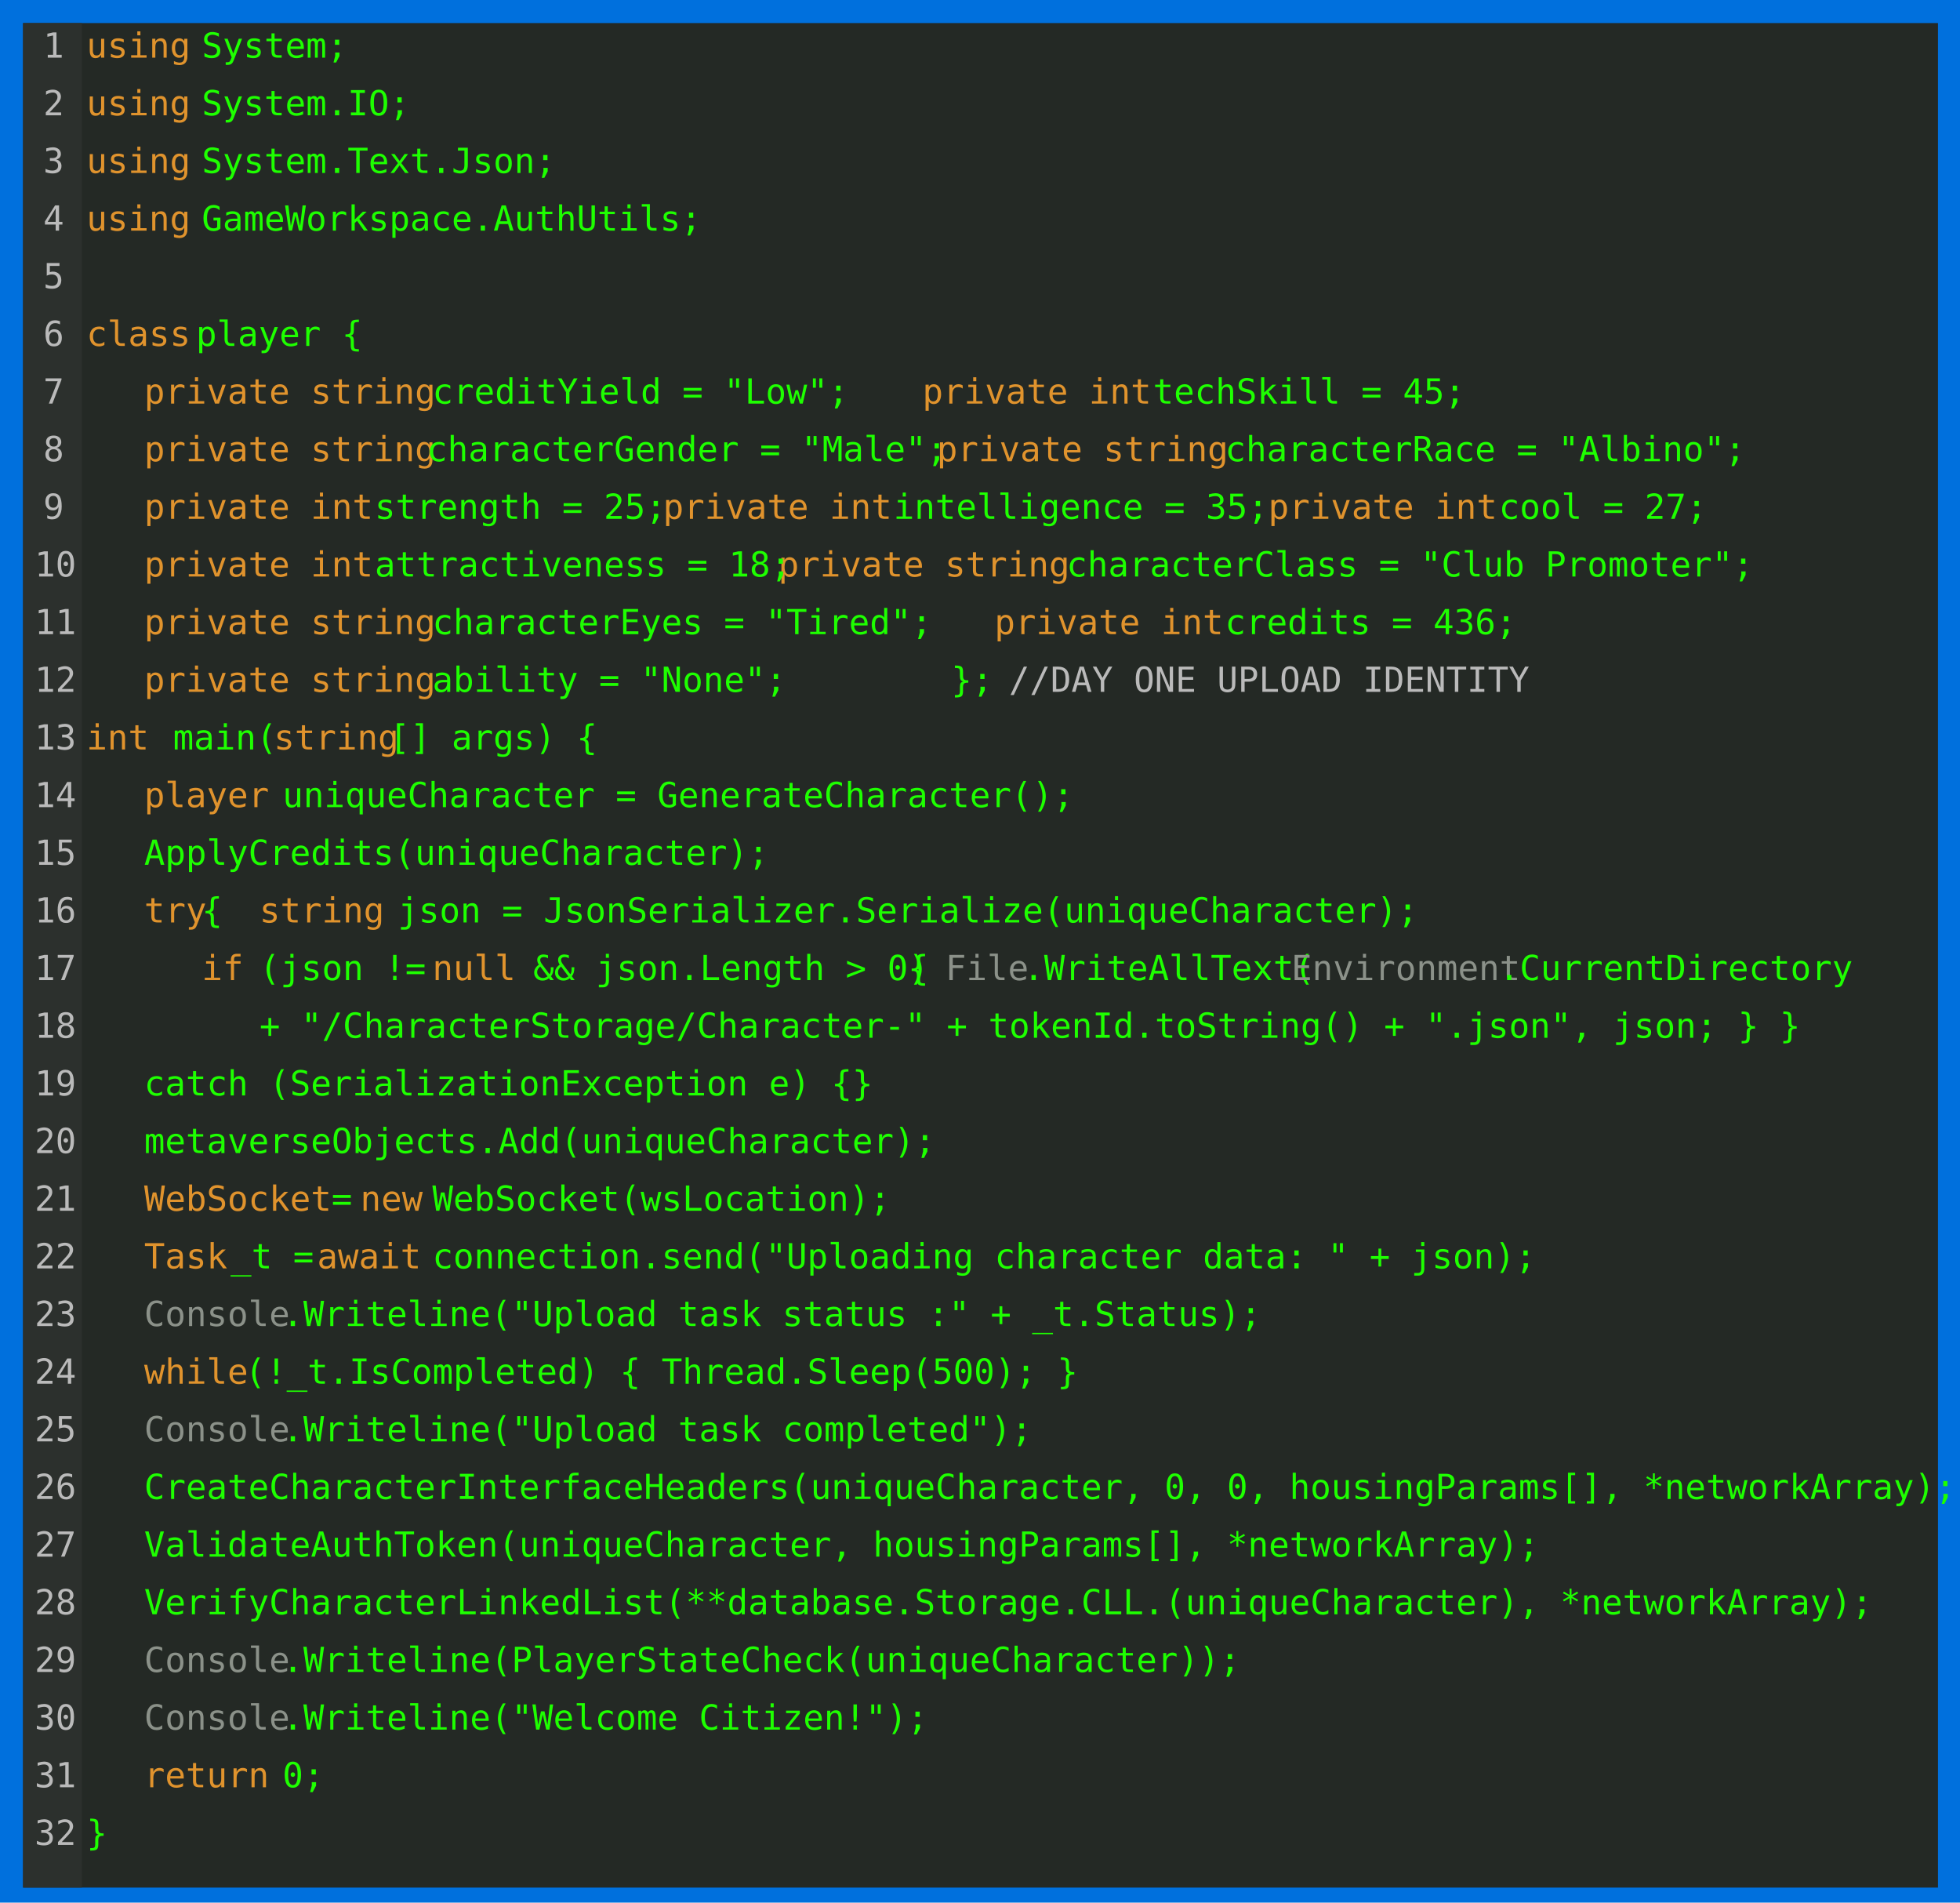
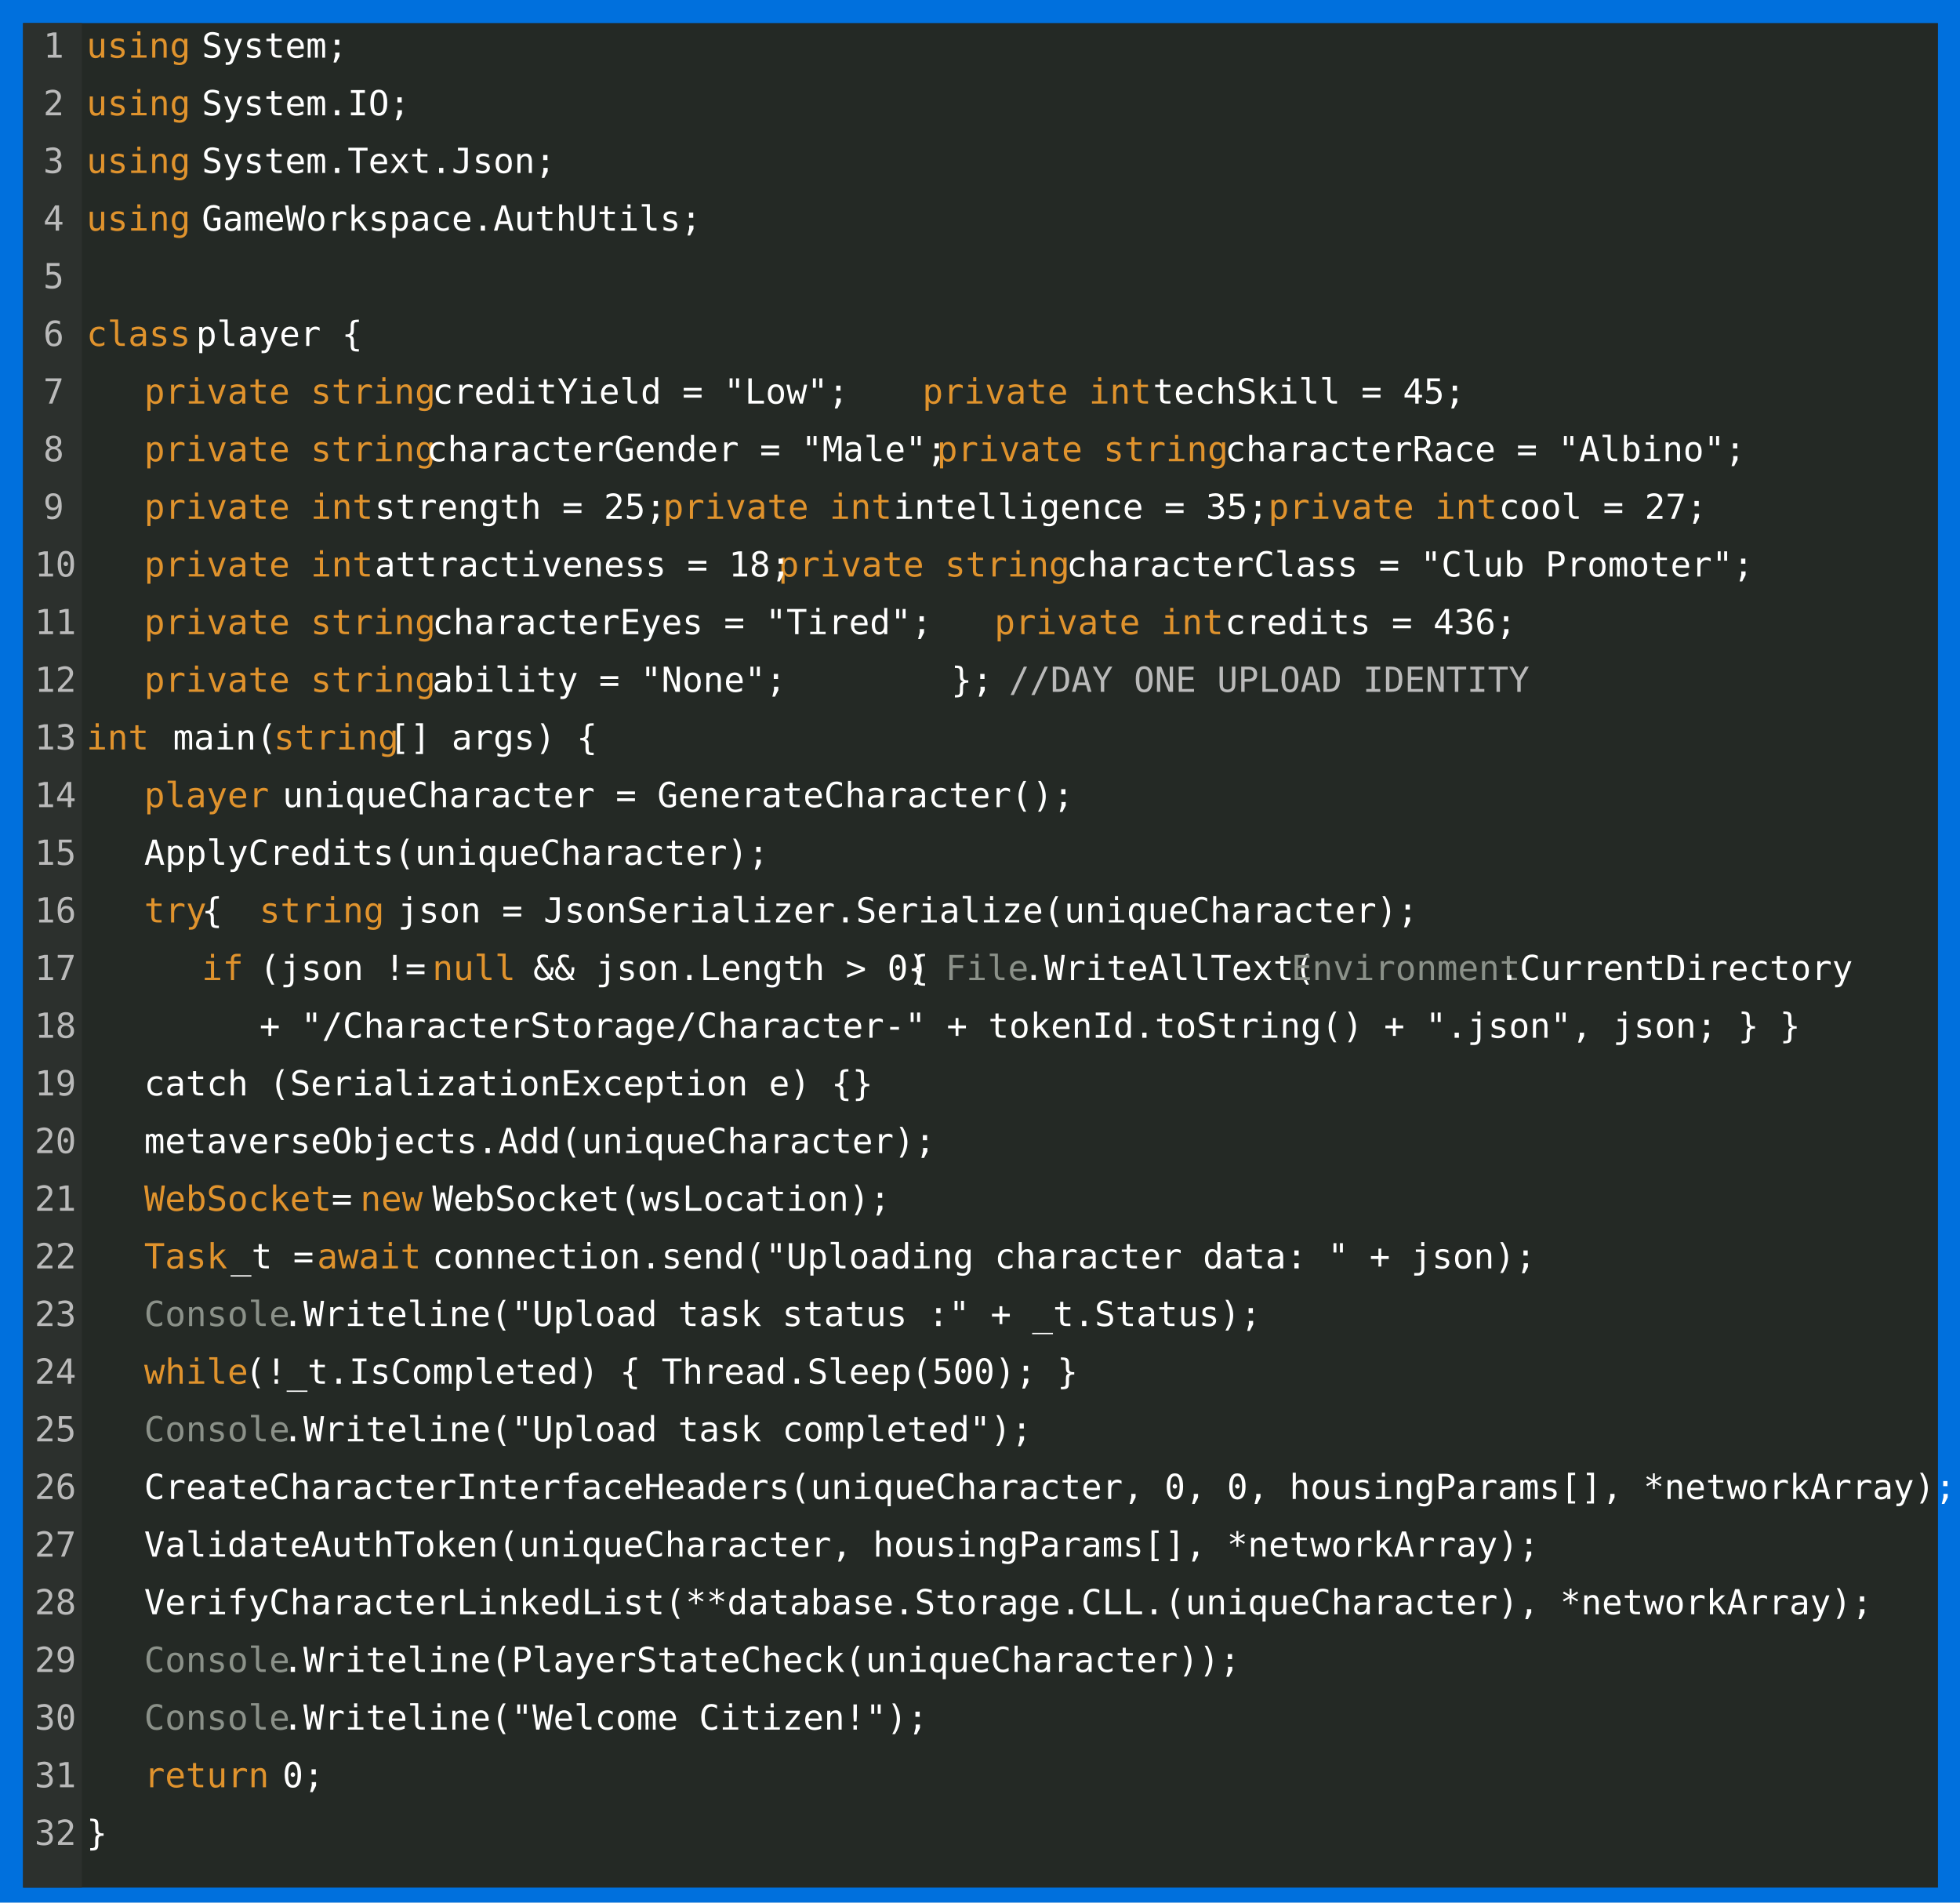
<svg xmlns="http://www.w3.org/2000/svg" preserveAspectRatio="xMinYMin meet" viewBox="0 0 680 660">
  <style>.lineCount { fill: #BABABA; font-family: consolas; font-size: 12px; }</style>
  <style>.global { fill: #8B9189; font-family: consolas; font-size: 12px; }</style>
  <style>.keyword { fill: #e0932d; font-family: consolas; font-size: 12px; }</style>
-   <style>.base { fill: #1eff00; font-family: consolas; font-size: 12px; }</style>
+   <style>.base { fill: white; font-family: consolas; font-size: 12px; }</style>
  <rect width="100%" height="100%" fill="#0070dd" />
  <rect x="8" y="8" width="97.7%" height="98%" fill="#242925" />
  <rect x="8" y="8" width="3%" height="98%" fill="#2c302d" />
  <text x="15" y="20" class="lineCount">1</text>
  <text x="15" y="40" class="lineCount">2</text>
  <text x="15" y="60" class="lineCount">3</text>
  <text x="15" y="80" class="lineCount">4</text>
  <text x="15" y="100" class="lineCount">5</text>
  <text x="15" y="120" class="lineCount">6</text>
  <text x="15" y="140" class="lineCount">7</text>
  <text x="15" y="160" class="lineCount">8</text>
  <text x="15" y="180" class="lineCount">9</text>
  <text x="12" y="200" class="lineCount">10</text>
  <text x="12" y="220" class="lineCount">11</text>
  <text x="12" y="240" class="lineCount">12</text>
  <text x="12" y="260" class="lineCount">13</text>
  <text x="12" y="280" class="lineCount">14</text>
  <text x="12" y="300" class="lineCount">15</text>
  <text x="12" y="320" class="lineCount">16</text>
  <text x="12" y="340" class="lineCount">17</text>
  <text x="12" y="360" class="lineCount">18</text>
  <text x="12" y="380" class="lineCount">19</text>
  <text x="12" y="400" class="lineCount">20</text>
  <text x="12" y="420" class="lineCount">21</text>
  <text x="12" y="440" class="lineCount">22</text>
  <text x="12" y="460" class="lineCount">23</text>
  <text x="12" y="480" class="lineCount">24</text>
  <text x="12" y="500" class="lineCount">25</text>
  <text x="12" y="520" class="lineCount">26</text>
  <text x="12" y="540" class="lineCount">27</text>
  <text x="12" y="560" class="lineCount">28</text>
  <text x="12" y="580" class="lineCount">29</text>
  <text x="12" y="600" class="lineCount">30</text>
  <text x="12" y="620" class="lineCount">31</text>
  <text x="12" y="640" class="lineCount">32</text>
  <text x="30" y="20" class="keyword">using</text>
  <text x="70" y="20" class="base">System;</text>
  <text x="30" y="40" class="keyword">using</text>
  <text x="70" y="40" class="base">System.IO;</text>
  <text x="30" y="60" class="keyword">using</text>
  <text x="70" y="60" class="base">System.Text.Json;</text>
  <text x="30" y="80" class="keyword">using</text>
  <text x="70" y="80" class="base">GameWorkspace.AuthUtils;</text>
  <text x="30" y="120" class="keyword">class</text>
  <text x="68" y="120" class="base">player {</text>
  <text x="270" y="200" class="keyword">private string</text>
  <text x="370" y="200" class="base">characterClass = "Club Promoter";</text>
  <text x="50" y="160" class="keyword">private string</text>
  <text x="148" y="160" class="base">characterGender = "Male";</text>
  <text x="325" y="160" class="keyword">private string</text>
  <text x="425" y="160" class="base">characterRace = "Albino";</text>
  <text x="50" y="180" class="keyword">private int</text>
  <text x="130" y="180" class="base">strength = 25;</text>
  <text x="230" y="180" class="keyword">private int</text>
  <text x="310" y="180" class="base">intelligence = 35;</text>
  <text x="50" y="200" class="keyword">private int</text>
  <text x="130" y="200" class="base">attractiveness = 18;</text>
  <text x="320" y="140" class="keyword">private int</text>
  <text x="400" y="140" class="base">techSkill = 45;</text>
  <text x="440" y="180" class="keyword">private int</text>
  <text x="520" y="180" class="base">cool = 27;</text>
  <text x="345" y="220" class="keyword">private int</text>
  <text x="425" y="220" class="base">credits = 436;</text>
  <text x="50" y="220" class="keyword">private string</text>
  <text x="150" y="220" class="base">characterEyes = "Tired";</text>
  <text x="50" y="140" class="keyword">private string</text>
  <text x="150" y="140" class="base">creditYield = "Low";</text>
  <text x="50" y="240" class="keyword">private string</text>
  <text x="150" y="240" class="base">ability = "None";</text>
  <text x="330" y="240" class="base">};</text>
  <text x="350" y="240" class="lineCount">//DAY ONE UPLOAD IDENTITY</text>
  <text x="30" y="260" class="keyword">int</text>
  <text x="60" y="260" class="base">main(</text>
  <text x="95" y="260" class="keyword">string</text>
  <text x="135" y="260" class="base">[] args) {</text>
  <text x="50" y="280" class="keyword">player</text>
  <text x="98" y="280" class="base">uniqueCharacter = GenerateCharacter();</text>
  <text x="50" y="300" class="base">ApplyCredits(uniqueCharacter);</text>
  <text x="50" y="320" class="keyword">try</text>
  <text x="70" y="320" class="base">{</text>
  <text x="90" y="320" class="keyword">string</text>
  <text x="138" y="320" class="base">json = JsonSerializer.Serialize(uniqueCharacter);</text>
  <text x="70" y="340" class="keyword">if</text>
  <text x="90" y="340" class="base">(json !=</text>
  <text x="150" y="340" class="keyword">null</text>
  <text x="185" y="340" class="base">&amp;&amp; json.Length &gt; 0)</text>
  <text x="315" y="340" class="base">{</text>
  <text x="328" y="340" class="global">File</text>
  <text x="355" y="340" class="base">.WriteAllText(</text>
  <text x="448" y="340" class="global">Environment</text>
  <text x="520" y="340" class="base">.CurrentDirectory</text>
  <text x="90" y="360" class="base">+ "/CharacterStorage/Character-" + tokenId.toString() + ".json", json; } }</text>
  <text x="50" y="380" class="base">catch (SerializationException e) {}</text>
  <text x="50" y="400" class="base">metaverseObjects.Add(uniqueCharacter);</text>
  <text x="50" y="420" class="keyword">WebSocket</text>
  <text x="115" y="420" class="base">=</text>
  <text x="125" y="420" class="keyword">new</text>
  <text x="150" y="420" class="base">WebSocket(wsLocation);</text>
  <text x="50" y="440" class="keyword">Task</text>
  <text x="80" y="440" class="base">_t =</text>
  <text x="110" y="440" class="keyword">await</text>
  <text x="150" y="440" class="base">connection.send("Uploading character data: " + json);</text>
  <text x="50" y="460" class="global">Console</text>
  <text x="98" y="460" class="base">.Writeline("Upload task status :" + _t.Status);</text>
  <text x="50" y="480" class="keyword">while</text>
  <text x="85" y="480" class="base">(!_t.IsCompleted) { Thread.Sleep(500); }</text>
  <text x="50" y="500" class="global">Console</text>
  <text x="98" y="500" class="base">.Writeline("Upload task completed");</text>
  <text x="50" y="520" class="base">CreateCharacterInterfaceHeaders(uniqueCharacter, 0, 0, housingParams[], *networkArray);</text>
  <text x="50" y="540" class="base">ValidateAuthToken(uniqueCharacter, housingParams[], *networkArray);</text>
  <text x="50" y="560" class="base">VerifyCharacterLinkedList(**database.Storage.CLL.(uniqueCharacter), *networkArray);</text>
  <text x="50" y="580" class="global">Console</text>
  <text x="98" y="580" class="base">.Writeline(PlayerStateCheck(uniqueCharacter));</text>
  <text x="50" y="600" class="global">Console</text>
  <text x="98" y="600" class="base">.Writeline("Welcome Citizen!");</text>
  <text x="50" y="620" class="keyword">return</text>
  <text x="98" y="620" class="base">0;</text>
  <text x="30" y="640" class="base">}</text>
</svg>
